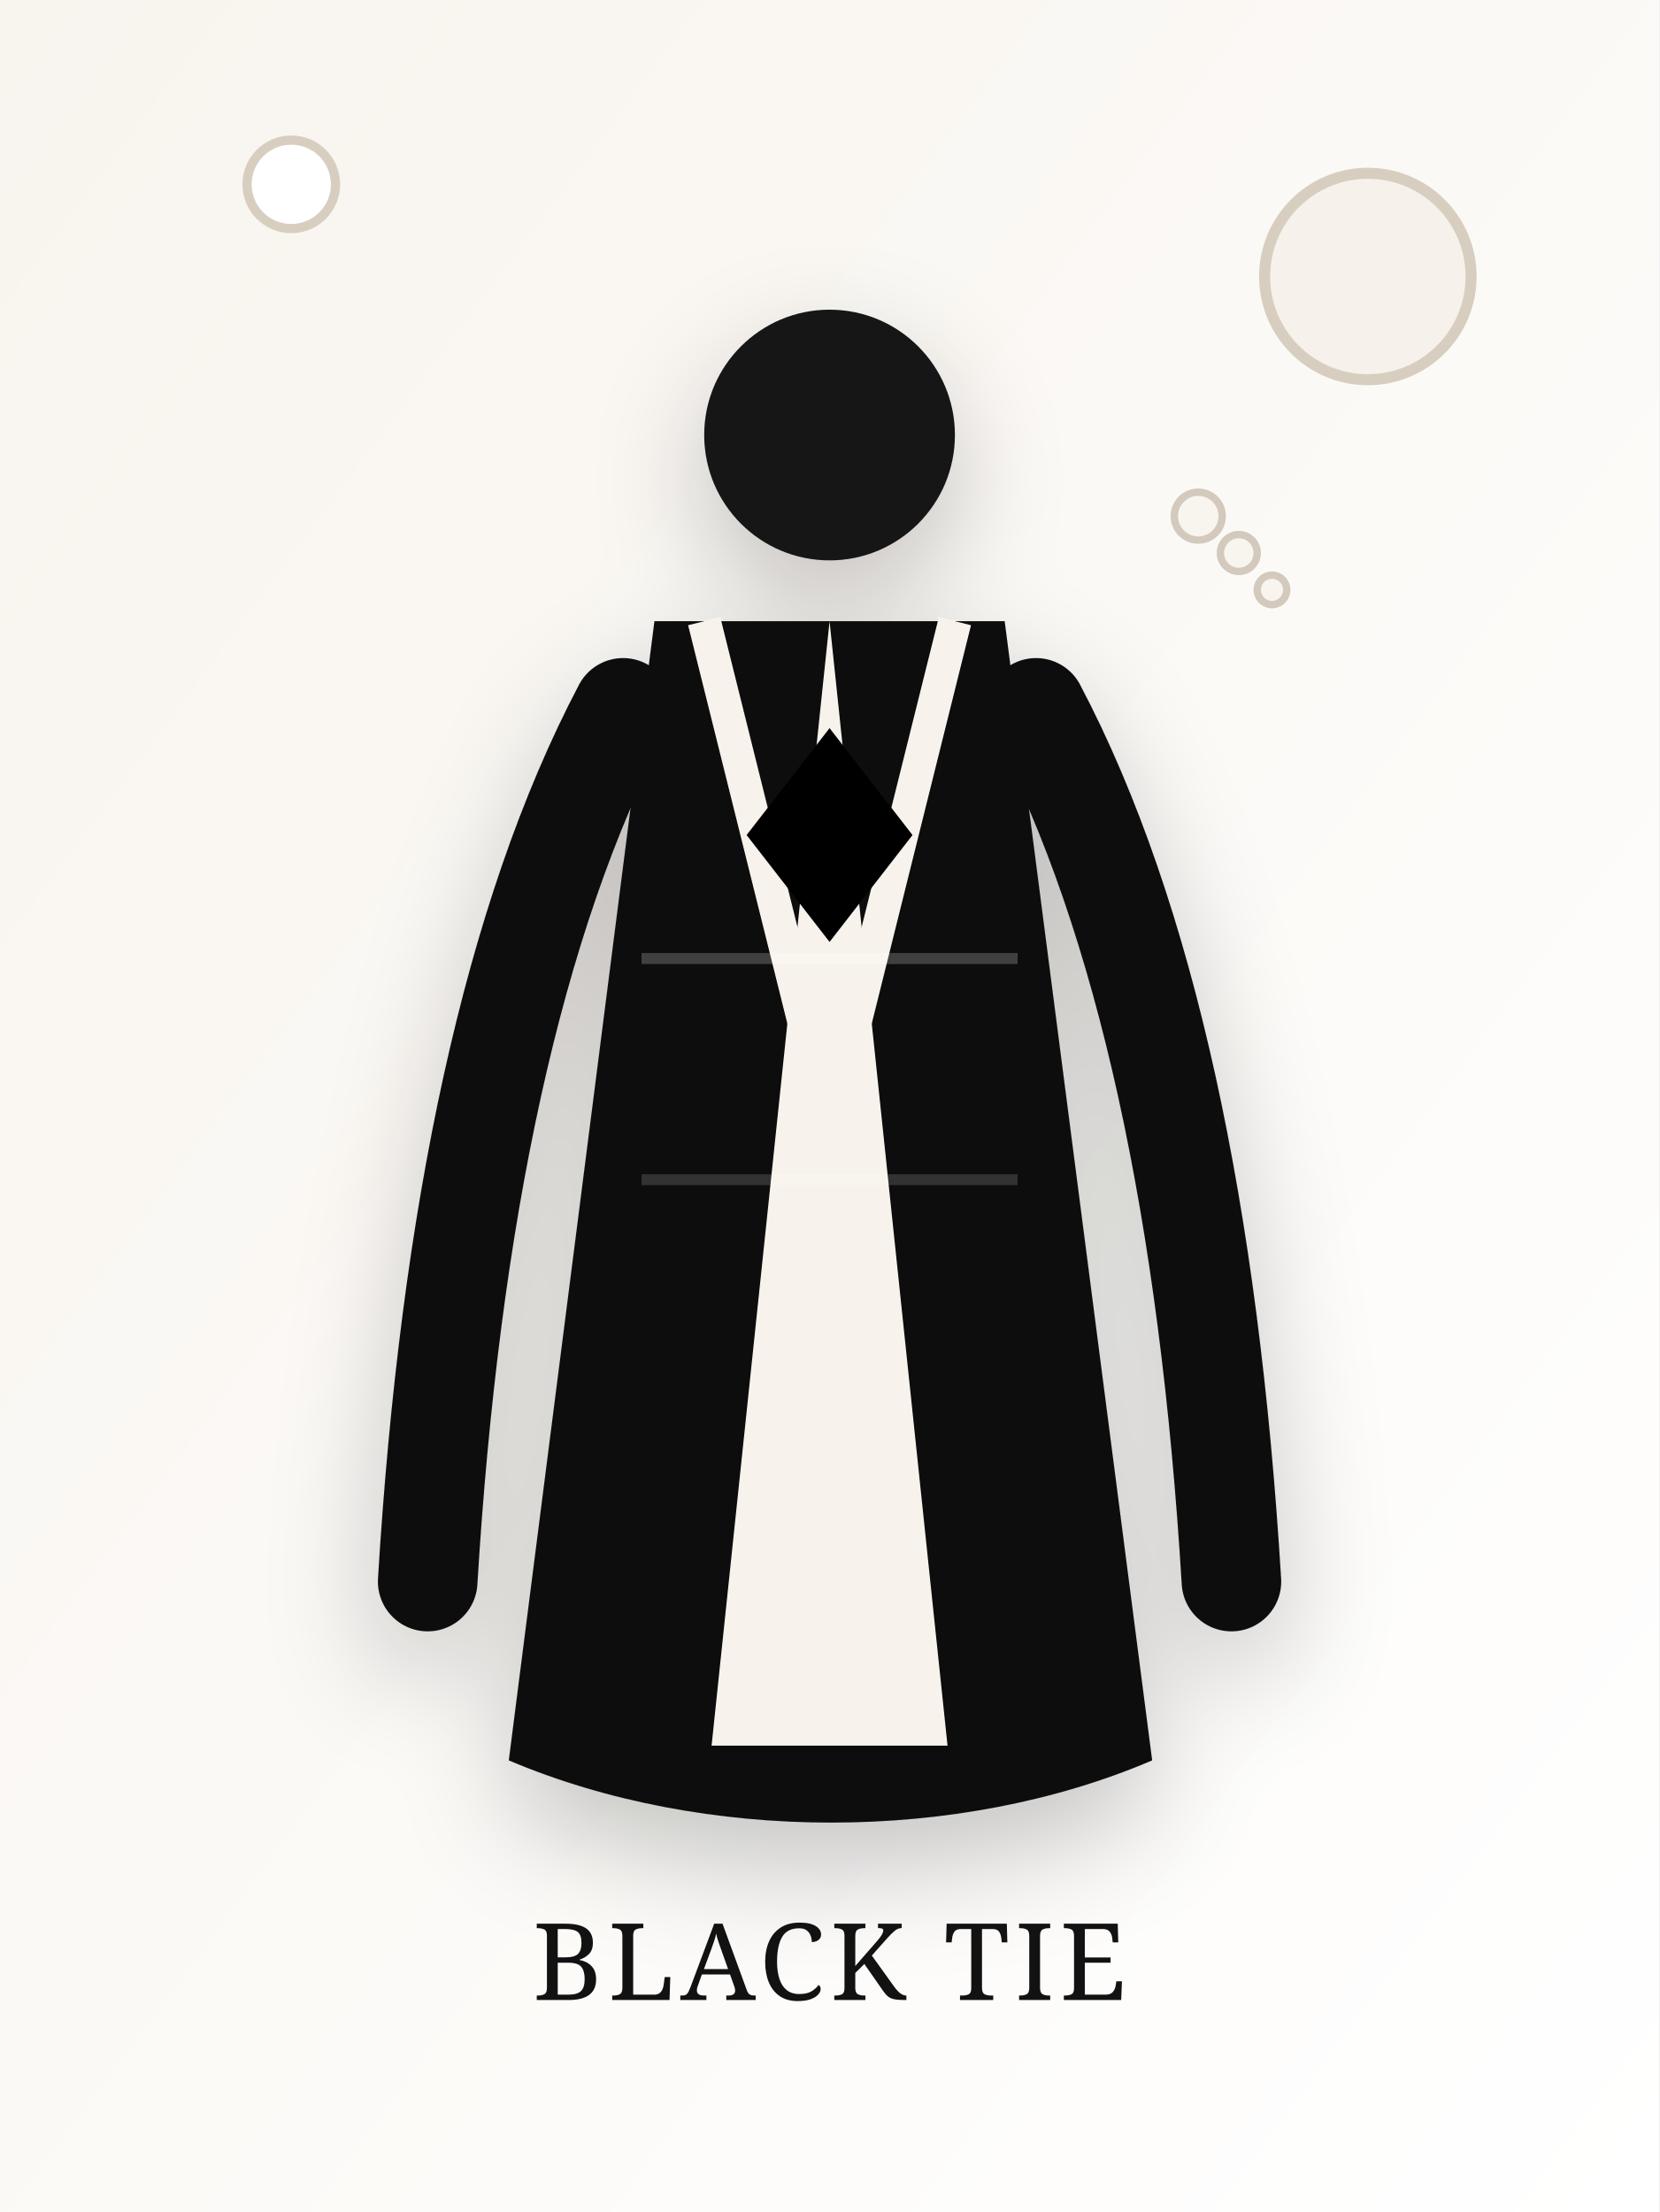
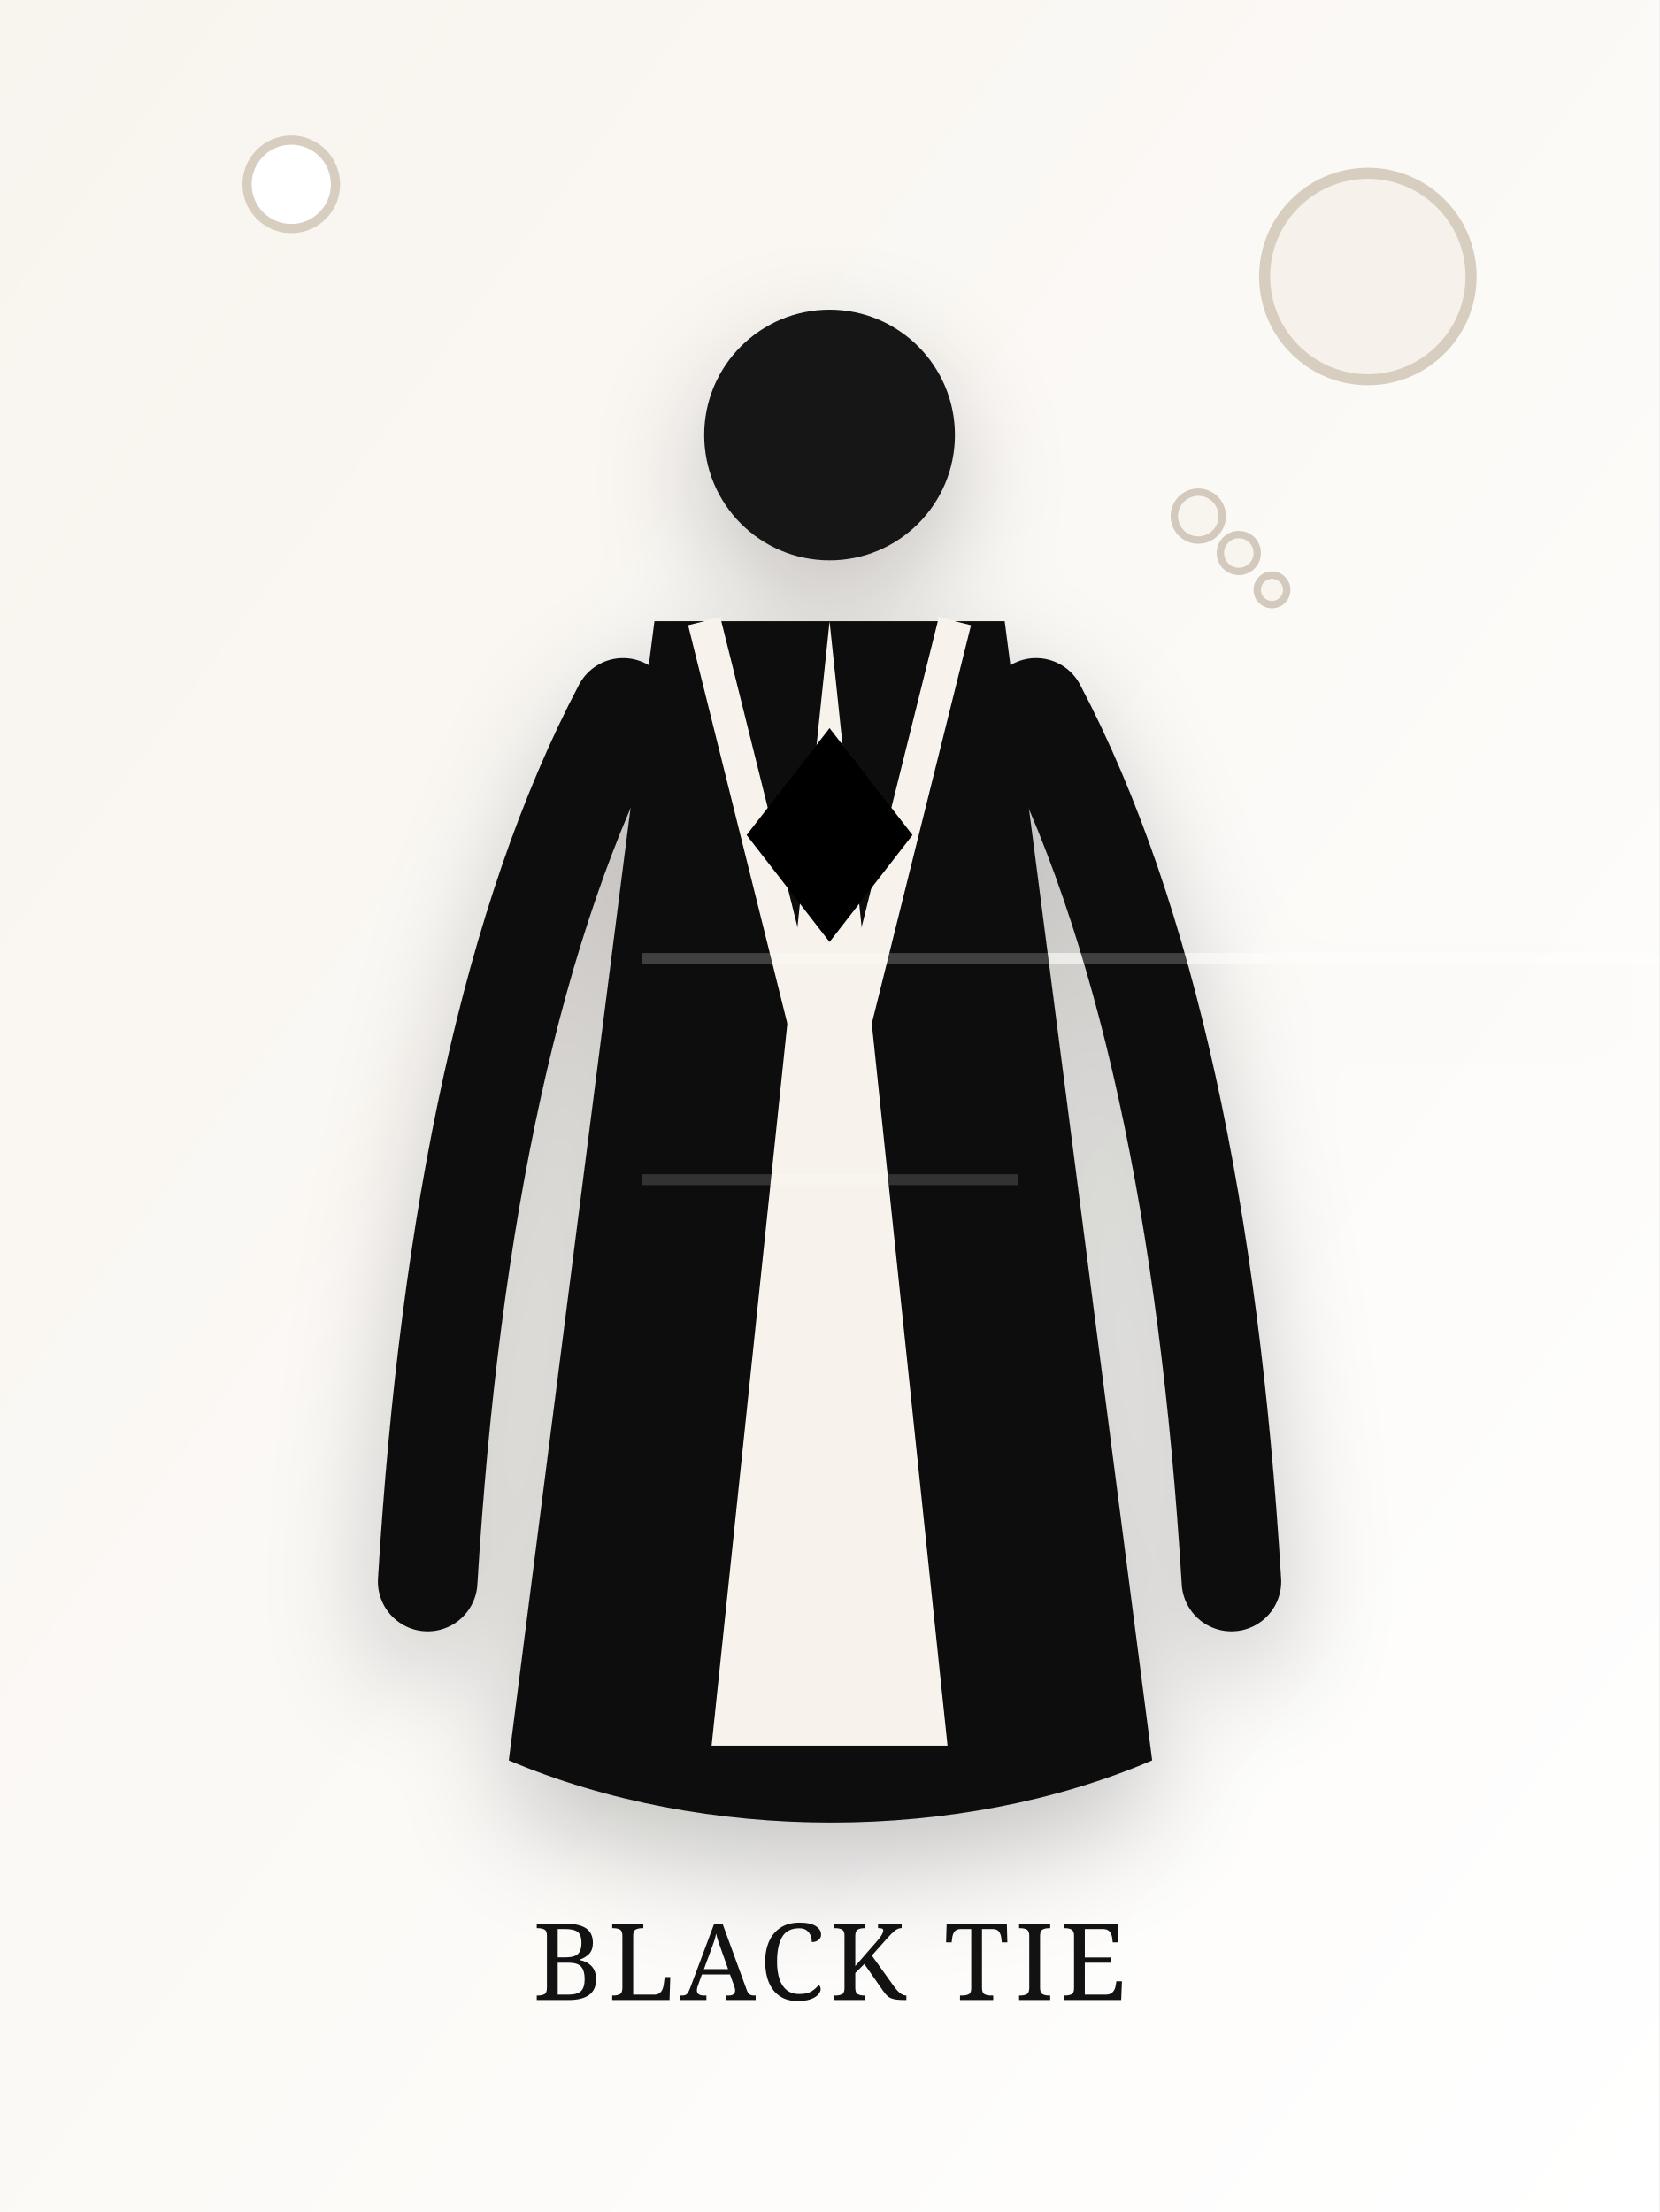
<svg xmlns="http://www.w3.org/2000/svg" viewBox="0 0 900 1200" role="img" aria-label="Черный костюм">
  <defs>
    <linearGradient id="bg" x1="0" x2="1" y1="0" y2="1">
      <stop offset="0" stop-color="#f8f4ee" />
      <stop offset="1" stop-color="#ffffff" />
    </linearGradient>
    <filter id="shadow" x="-20%" y="-20%" width="140%" height="140%">
      <feDropShadow dx="0" dy="24" stdDeviation="30" flood-color="#000" flood-opacity=".22" />
    </filter>
  </defs>
  <rect width="900" height="1200" fill="url(#bg)" />
  <circle cx="742" cy="150" r="56" fill="#f6f1eb" stroke="#d8cec0" stroke-width="6" />
  <circle cx="158" cy="100" r="24" fill="#fff" stroke="#d8cec0" stroke-width="5" />
  <g filter="url(#shadow)">
    <circle cx="450" cy="236" r="68" fill="#151515" />
    <path d="M355 337 H545 L625 955 C520 1000 382 1000 276 955 Z" fill="#090909" />
    <path d="M450 337 L386 947 H514 Z" fill="#f7f2eb" />
    <path d="M382 337 L450 610 L518 337" fill="none" stroke="#f7f2eb" stroke-width="18" stroke-linejoin="round" />
    <path d="M450 395 l-45 58 45 58 45-58z" fill="#050505" />
    <path d="M338 384 C278 498 244 660 232 858" stroke="#090909" stroke-width="54" stroke-linecap="round" fill="none" />
    <path d="M562 384 C622 498 656 660 668 858" stroke="#090909" stroke-width="54" stroke-linecap="round" fill="none" />
-     <path d="M348 520 L552 520" stroke="#fff" stroke-width="6" opacity=".22" />
+     <path d="M348 520 L5523 520" stroke="#fff" stroke-width="6" opacity=".22" />
    <path d="M348 640 L552 640" stroke="#fff" stroke-width="6" opacity=".16" />
  </g>
  <g fill="#f8f4ee" stroke="#d3c9bc" stroke-width="4">
    <circle cx="650" cy="280" r="13" />
    <circle cx="672" cy="300" r="10" />
    <circle cx="690" cy="320" r="8" />
  </g>
  <text x="450" y="1085" text-anchor="middle" fill="#121212" font-family="Georgia, serif" font-size="58" letter-spacing="3">BLACK TIE</text>
</svg>
